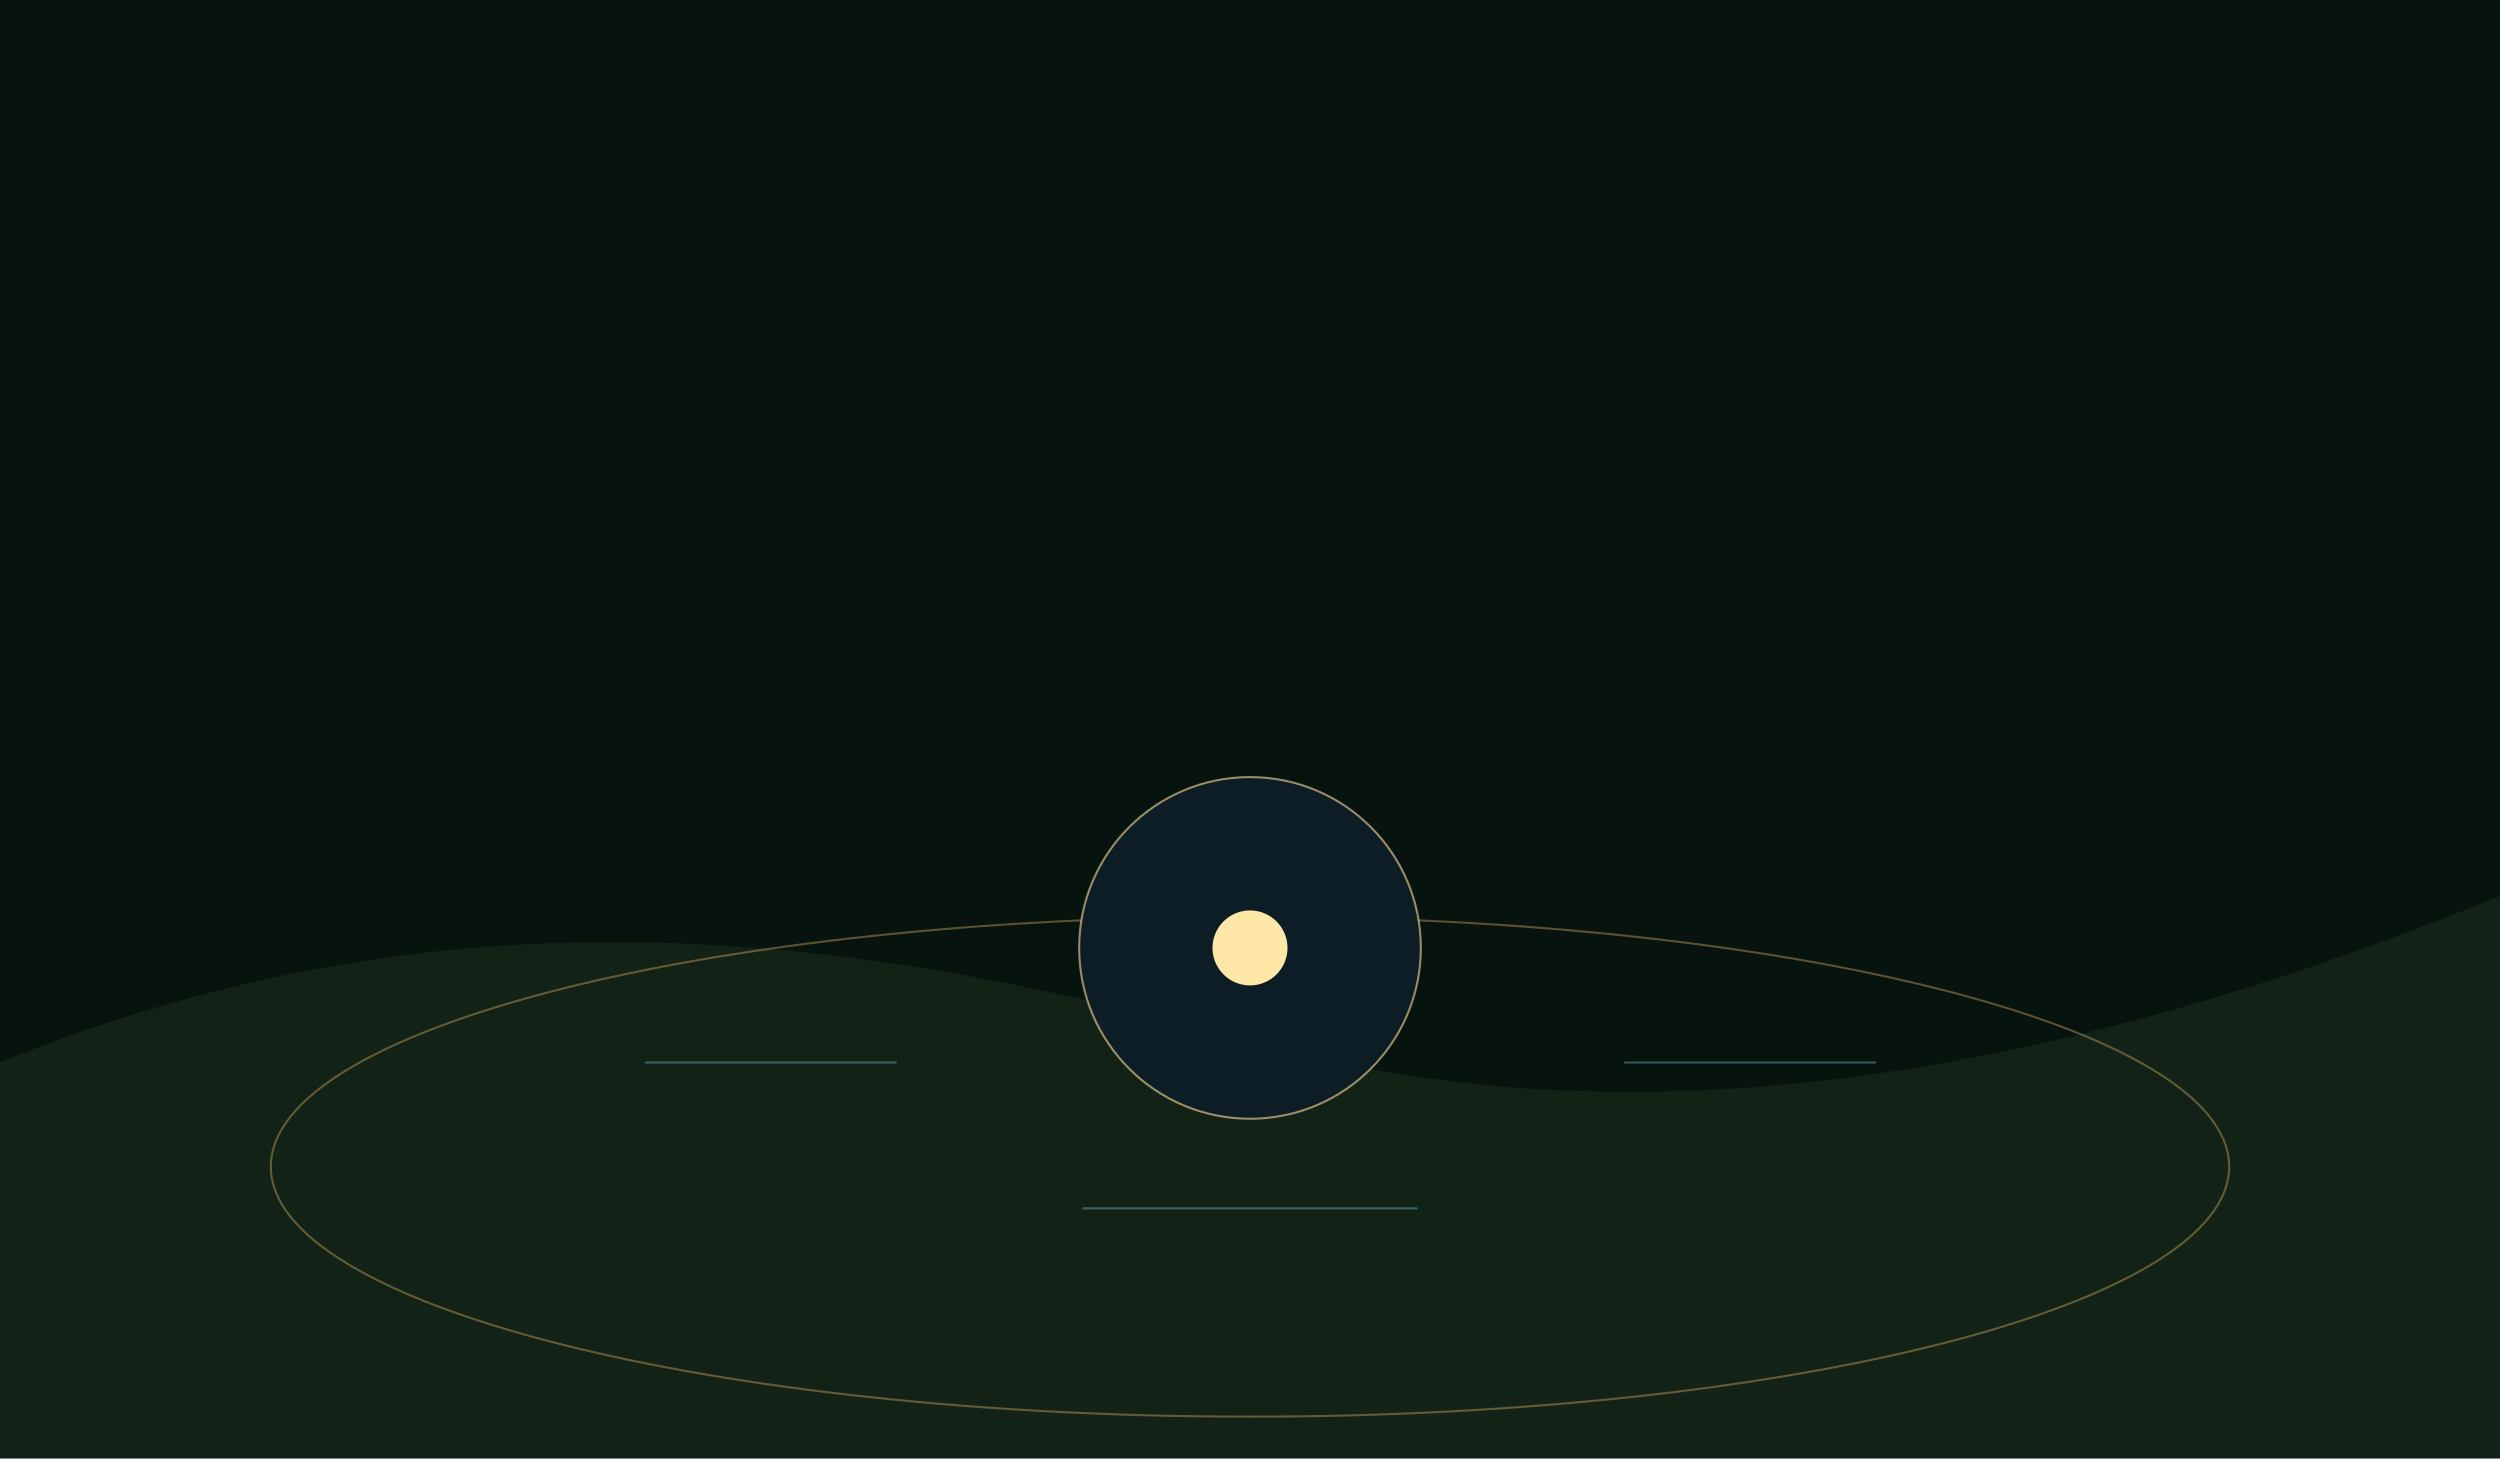
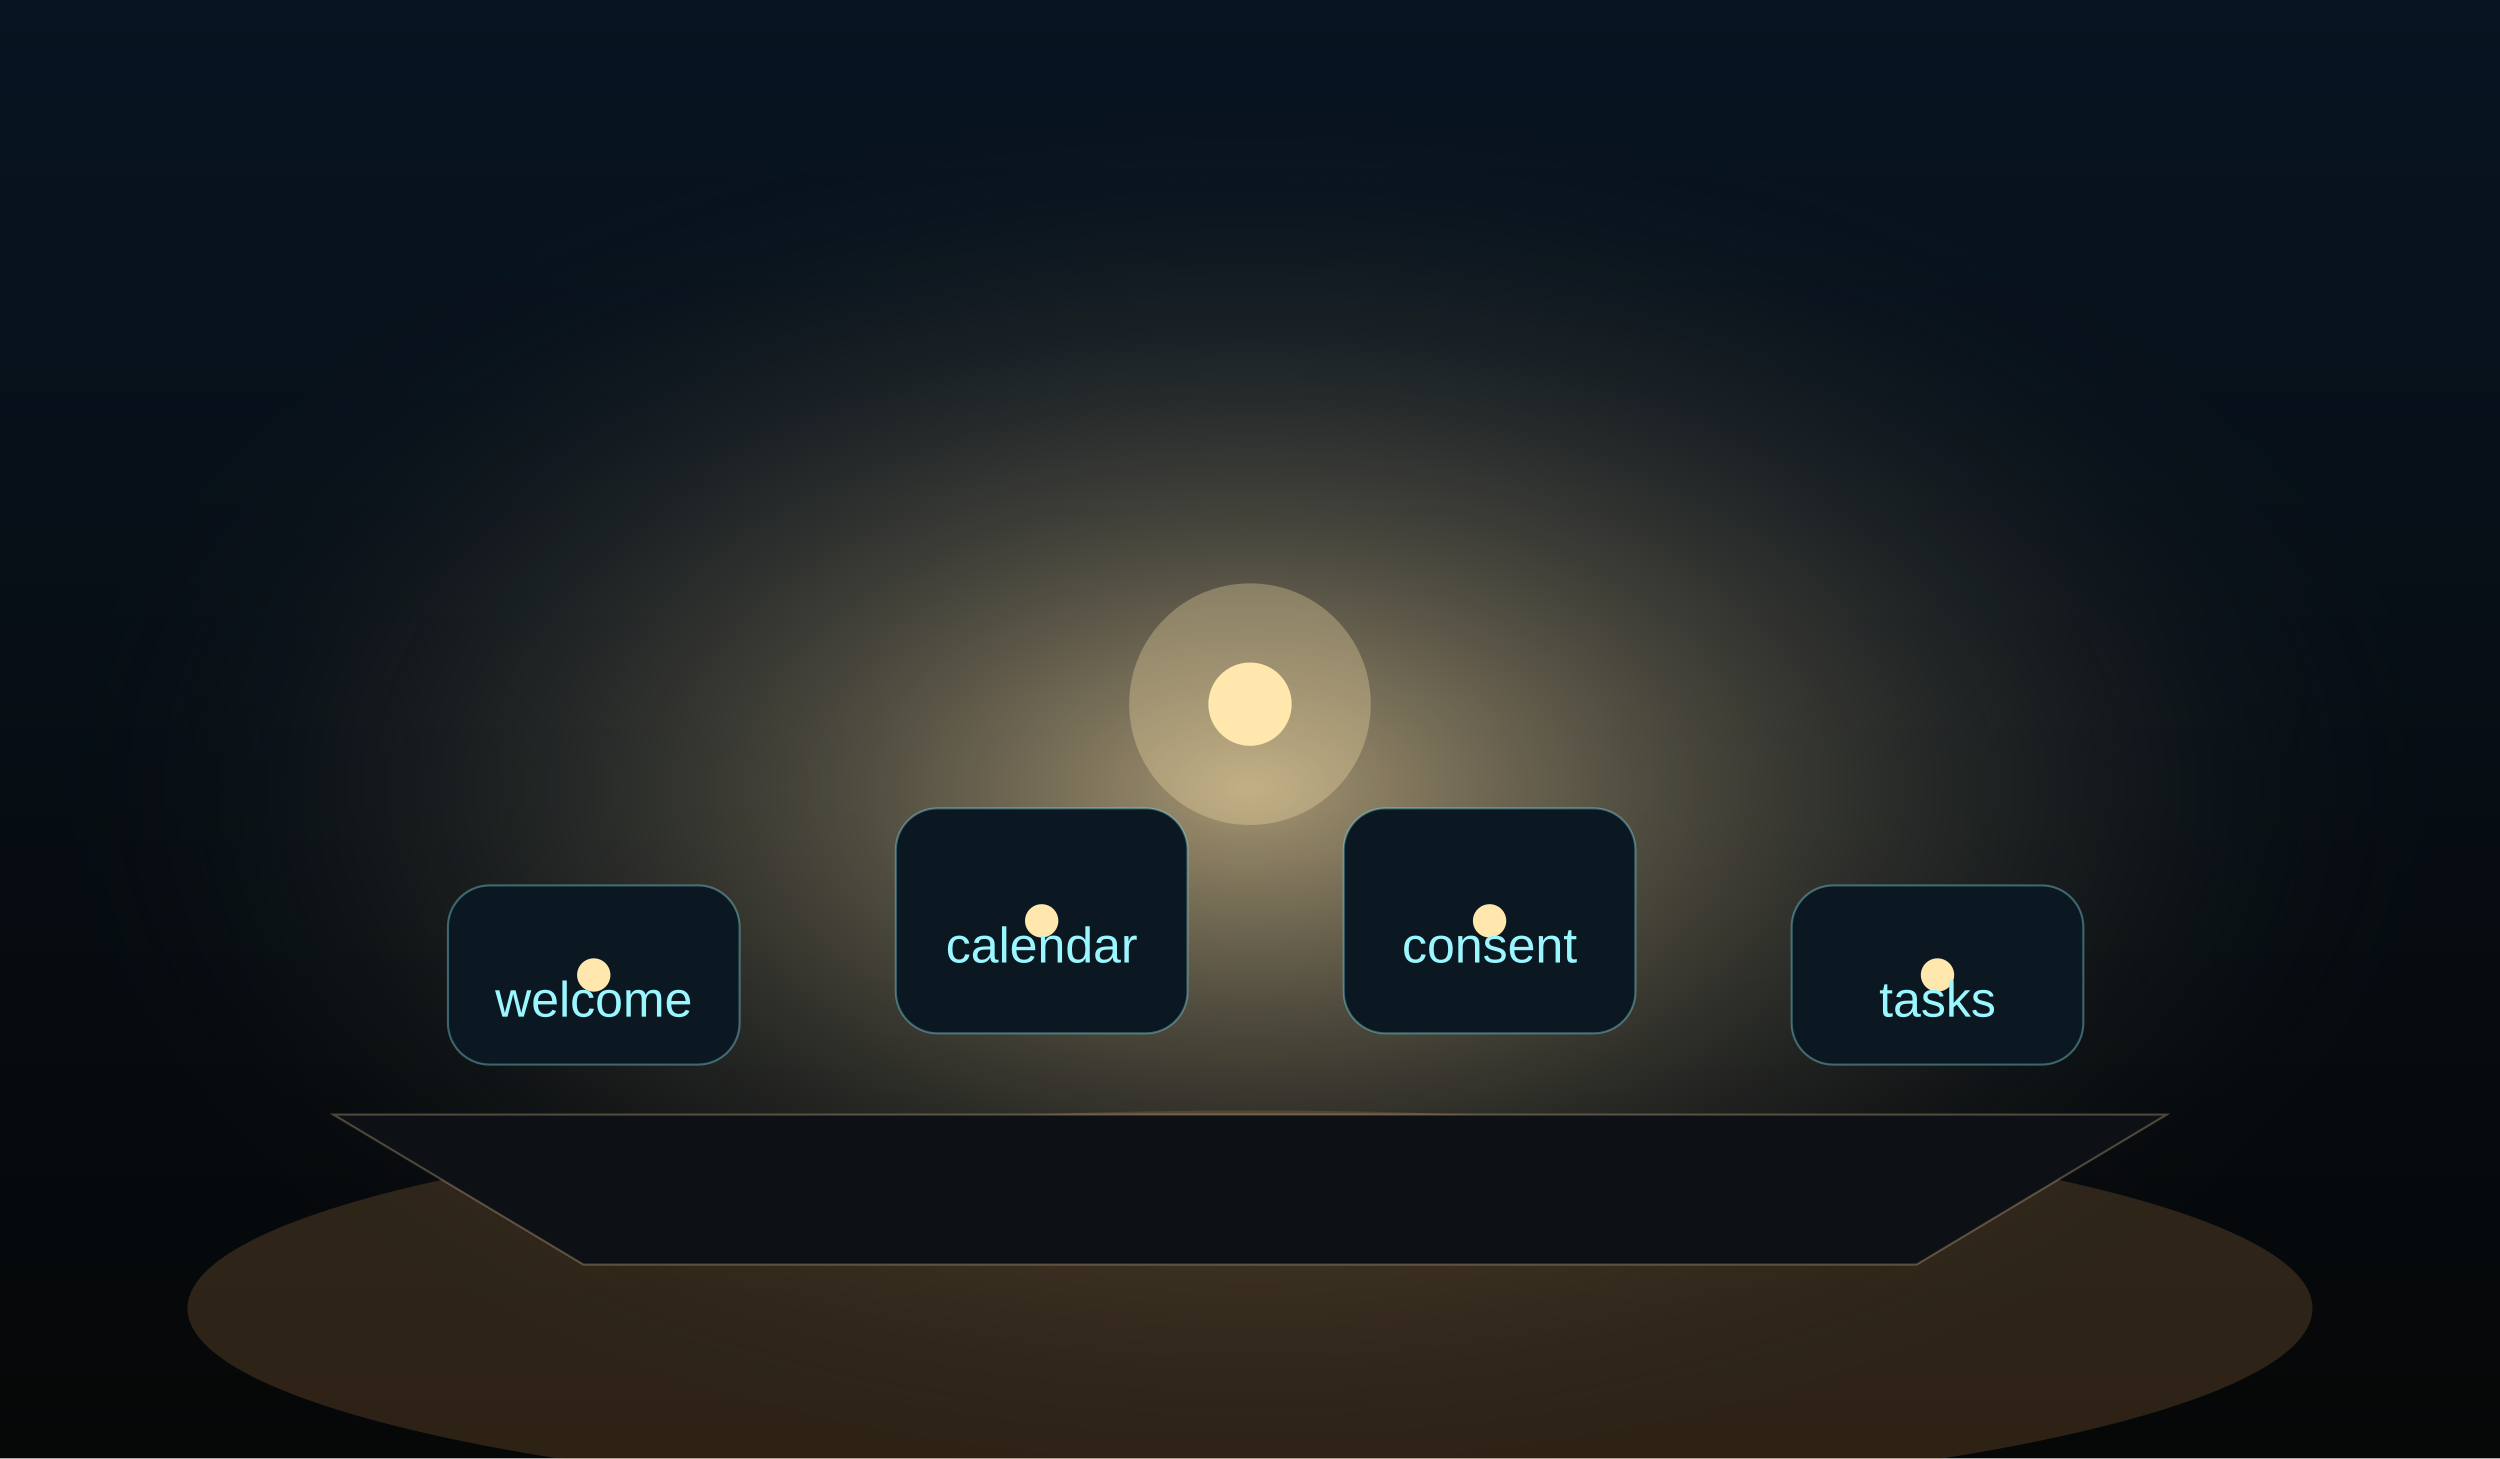
- <svg xmlns="http://www.w3.org/2000/svg" viewBox="0 0 1200 700" role="img" aria-label="Ground portal fallback">
-   <rect width="1200" height="700" fill="#07130f" />
-   <path d="M0 510 C220 420 420 450 600 500 C780 550 980 520 1200 430 L1200 700 L0 700 Z" fill="#132217" />
-   <ellipse cx="600" cy="560" rx="470" ry="120" fill="none" stroke="#f8c66f" stroke-opacity=".35" />
-   <circle cx="600" cy="455" r="82" fill="#0d1d26" stroke="#f8d89a" stroke-opacity=".6" />
-   <circle cx="600" cy="455" r="18" fill="#ffe7a8" />
-   <path d="M310 510h120M780 510h120M520 580h160" stroke="#80f7ff" stroke-opacity=".32" stroke-linecap="round" />
+ <svg xmlns="http://www.w3.org/2000/svg" viewBox="0 0 1200 700" role="img" aria-label="URAI ground portal fallback">
+   <defs>
+     <linearGradient id="bg" x1="0" y1="0" x2="0" y2="1">
+       <stop offset="0" stop-color="#071421" />
+       <stop offset="1" stop-color="#060707" />
+     </linearGradient>
+     <radialGradient id="glow" cx="50%" cy="54%" r="48%">
+       <stop offset="0" stop-color="#ffe2a7" stop-opacity=".65" />
+       <stop offset="1" stop-color="#061019" stop-opacity="0" />
+     </radialGradient>
+   </defs>
+   <rect width="1200" height="700" fill="url(#bg)" />
+   <rect width="1200" height="700" fill="url(#glow)" />
+   <ellipse cx="600" cy="628" rx="510" ry="95" fill="#b9824b" opacity=".22" />
+   <path d="M160 535h880l-120 72H280z" fill="#0d1116" stroke="#ffdca8" stroke-opacity=".28" />
+   <g fill="#0b1721" stroke="#8ef4ff" stroke-opacity=".36">
+     <rect x="215" y="425" width="140" height="86" rx="20" />
+     <rect x="430" y="388" width="140" height="108" rx="20" />
+     <rect x="645" y="388" width="140" height="108" rx="20" />
+     <rect x="860" y="425" width="140" height="86" rx="20" />
+   </g>
+   <g fill="#ffe7ad">
+     <circle cx="600" cy="338" r="58" opacity=".3" />
+     <circle cx="600" cy="338" r="20" />
+     <circle cx="285" cy="468" r="8" />
+     <circle cx="500" cy="442" r="8" />
+     <circle cx="715" cy="442" r="8" />
+     <circle cx="930" cy="468" r="8" />
+   </g>
+   <g fill="#9af7ff" font-family="Arial" font-size="24" text-anchor="middle">
+     <text x="285" y="488">welcome</text>
+     <text x="500" y="462">calendar</text>
+     <text x="715" y="462">consent</text>
+     <text x="930" y="488">tasks</text>
+   </g>
</svg>
